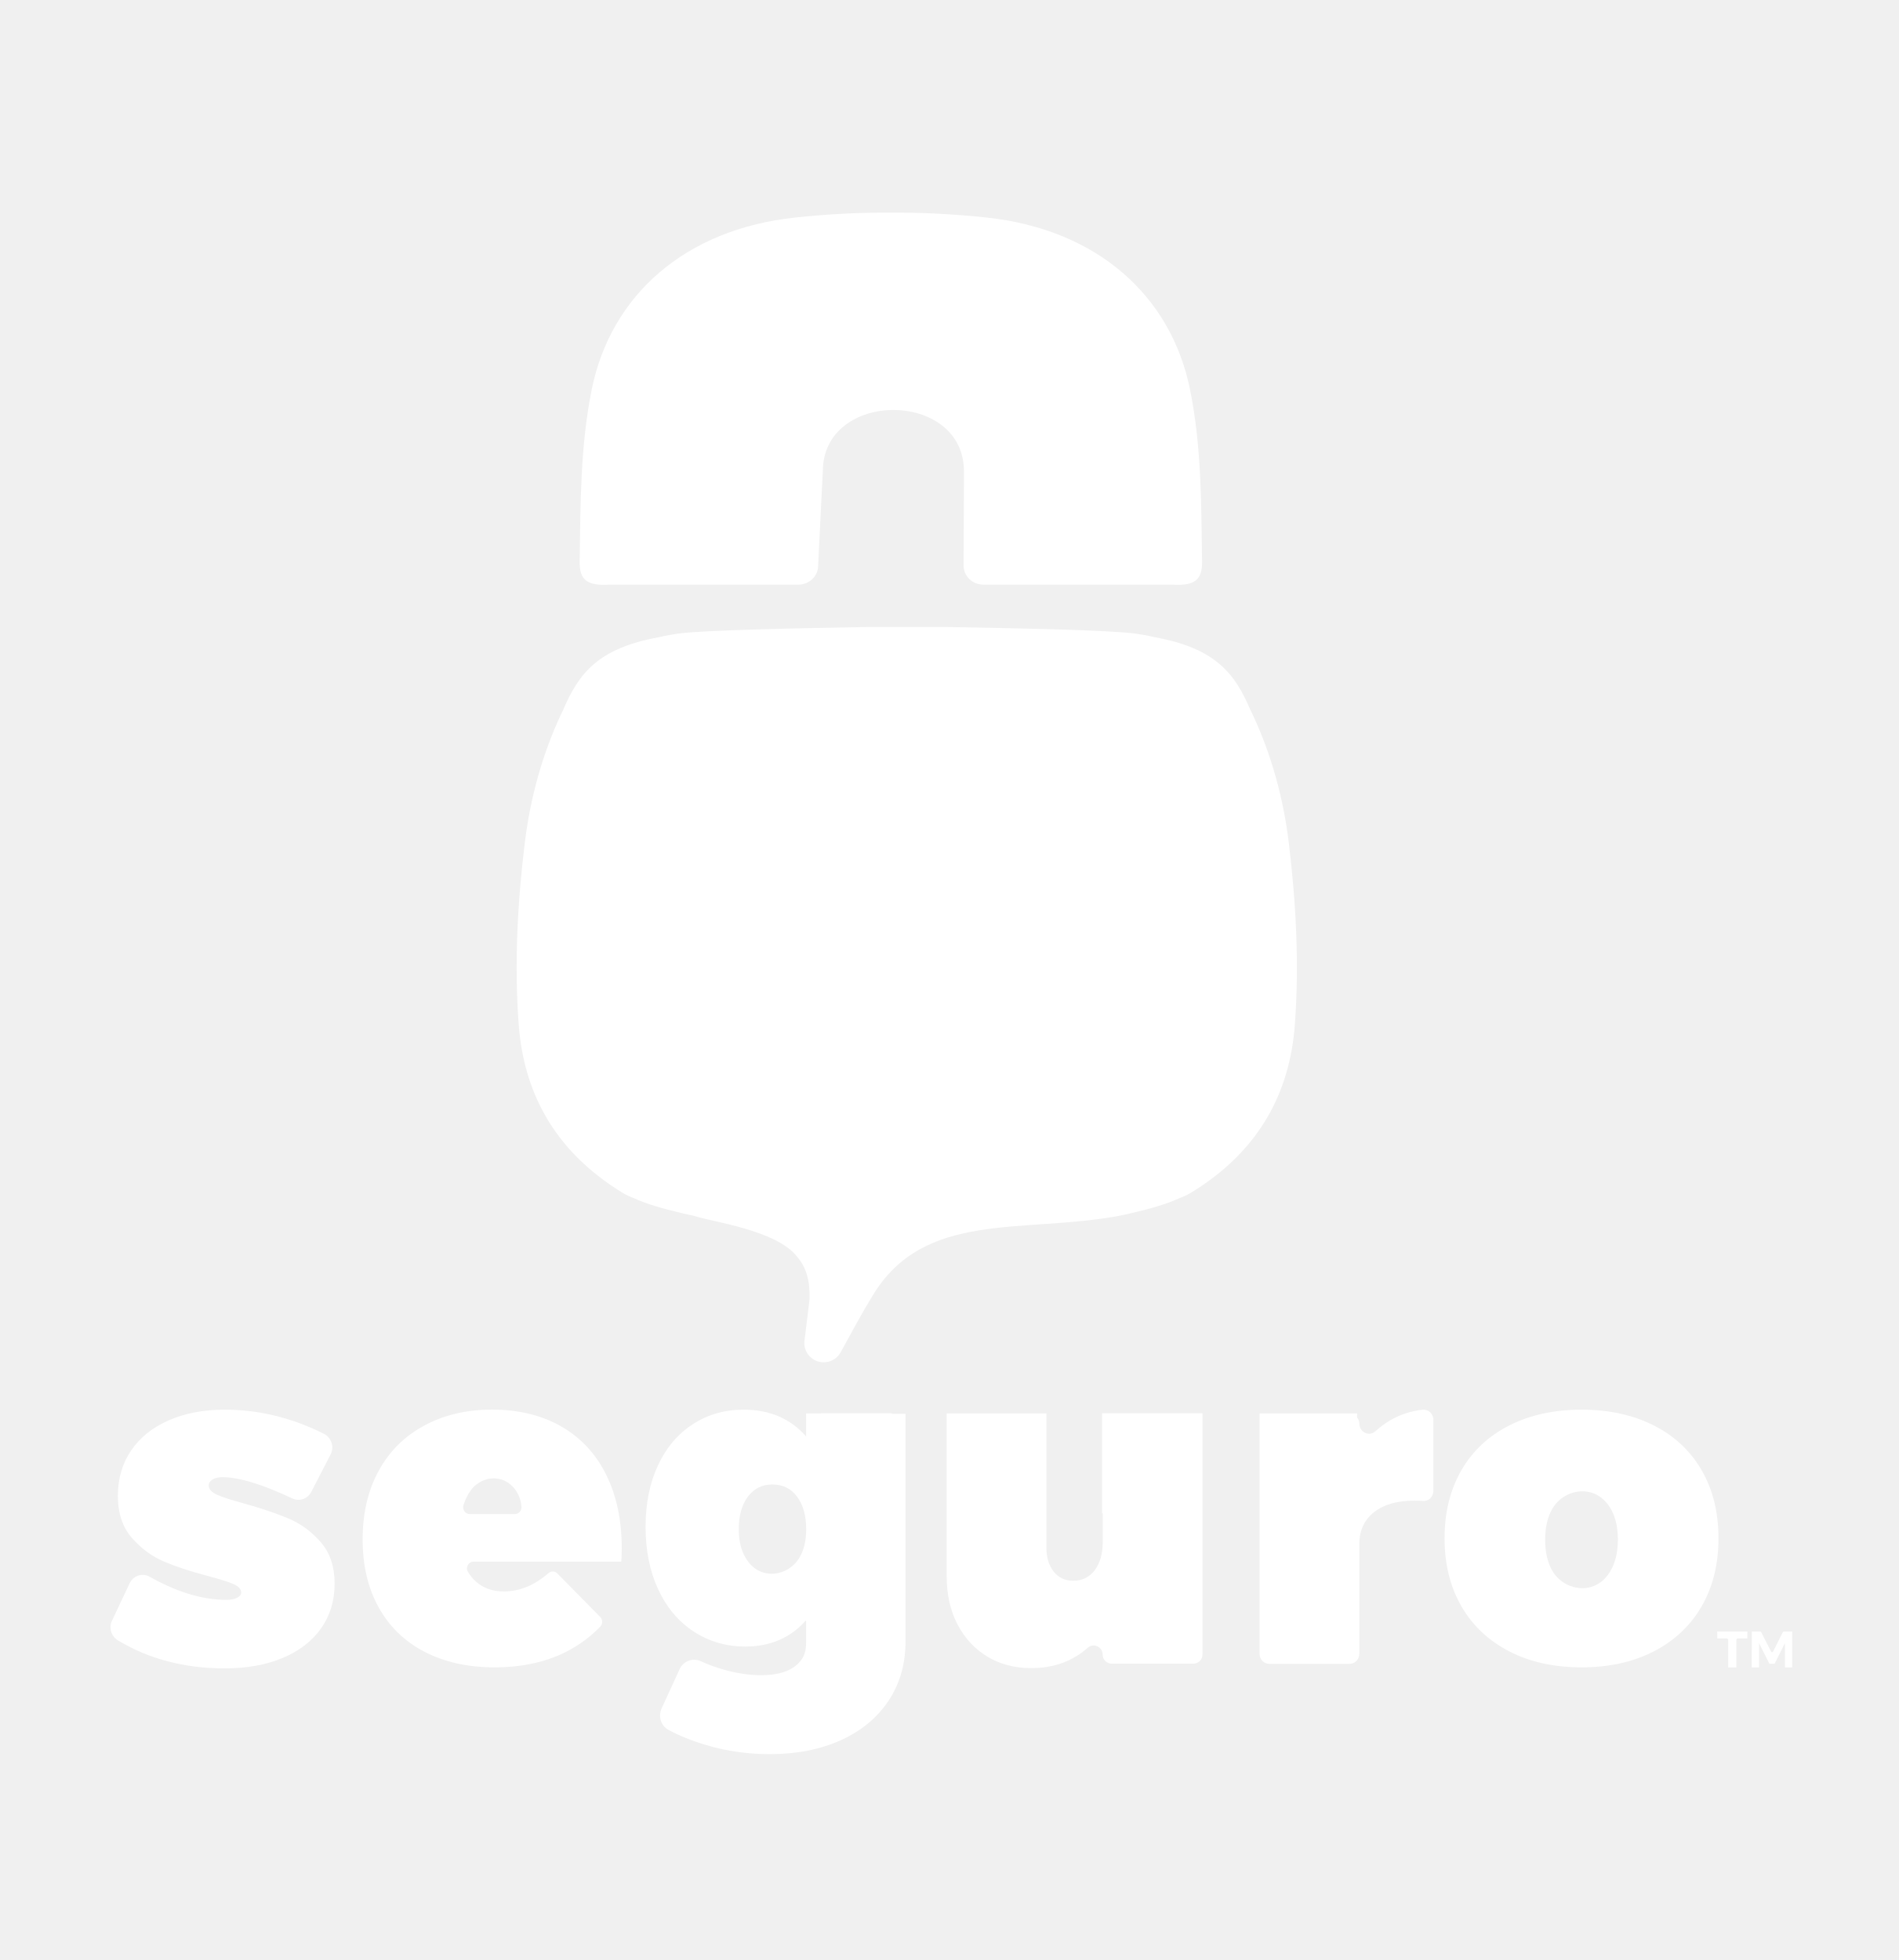
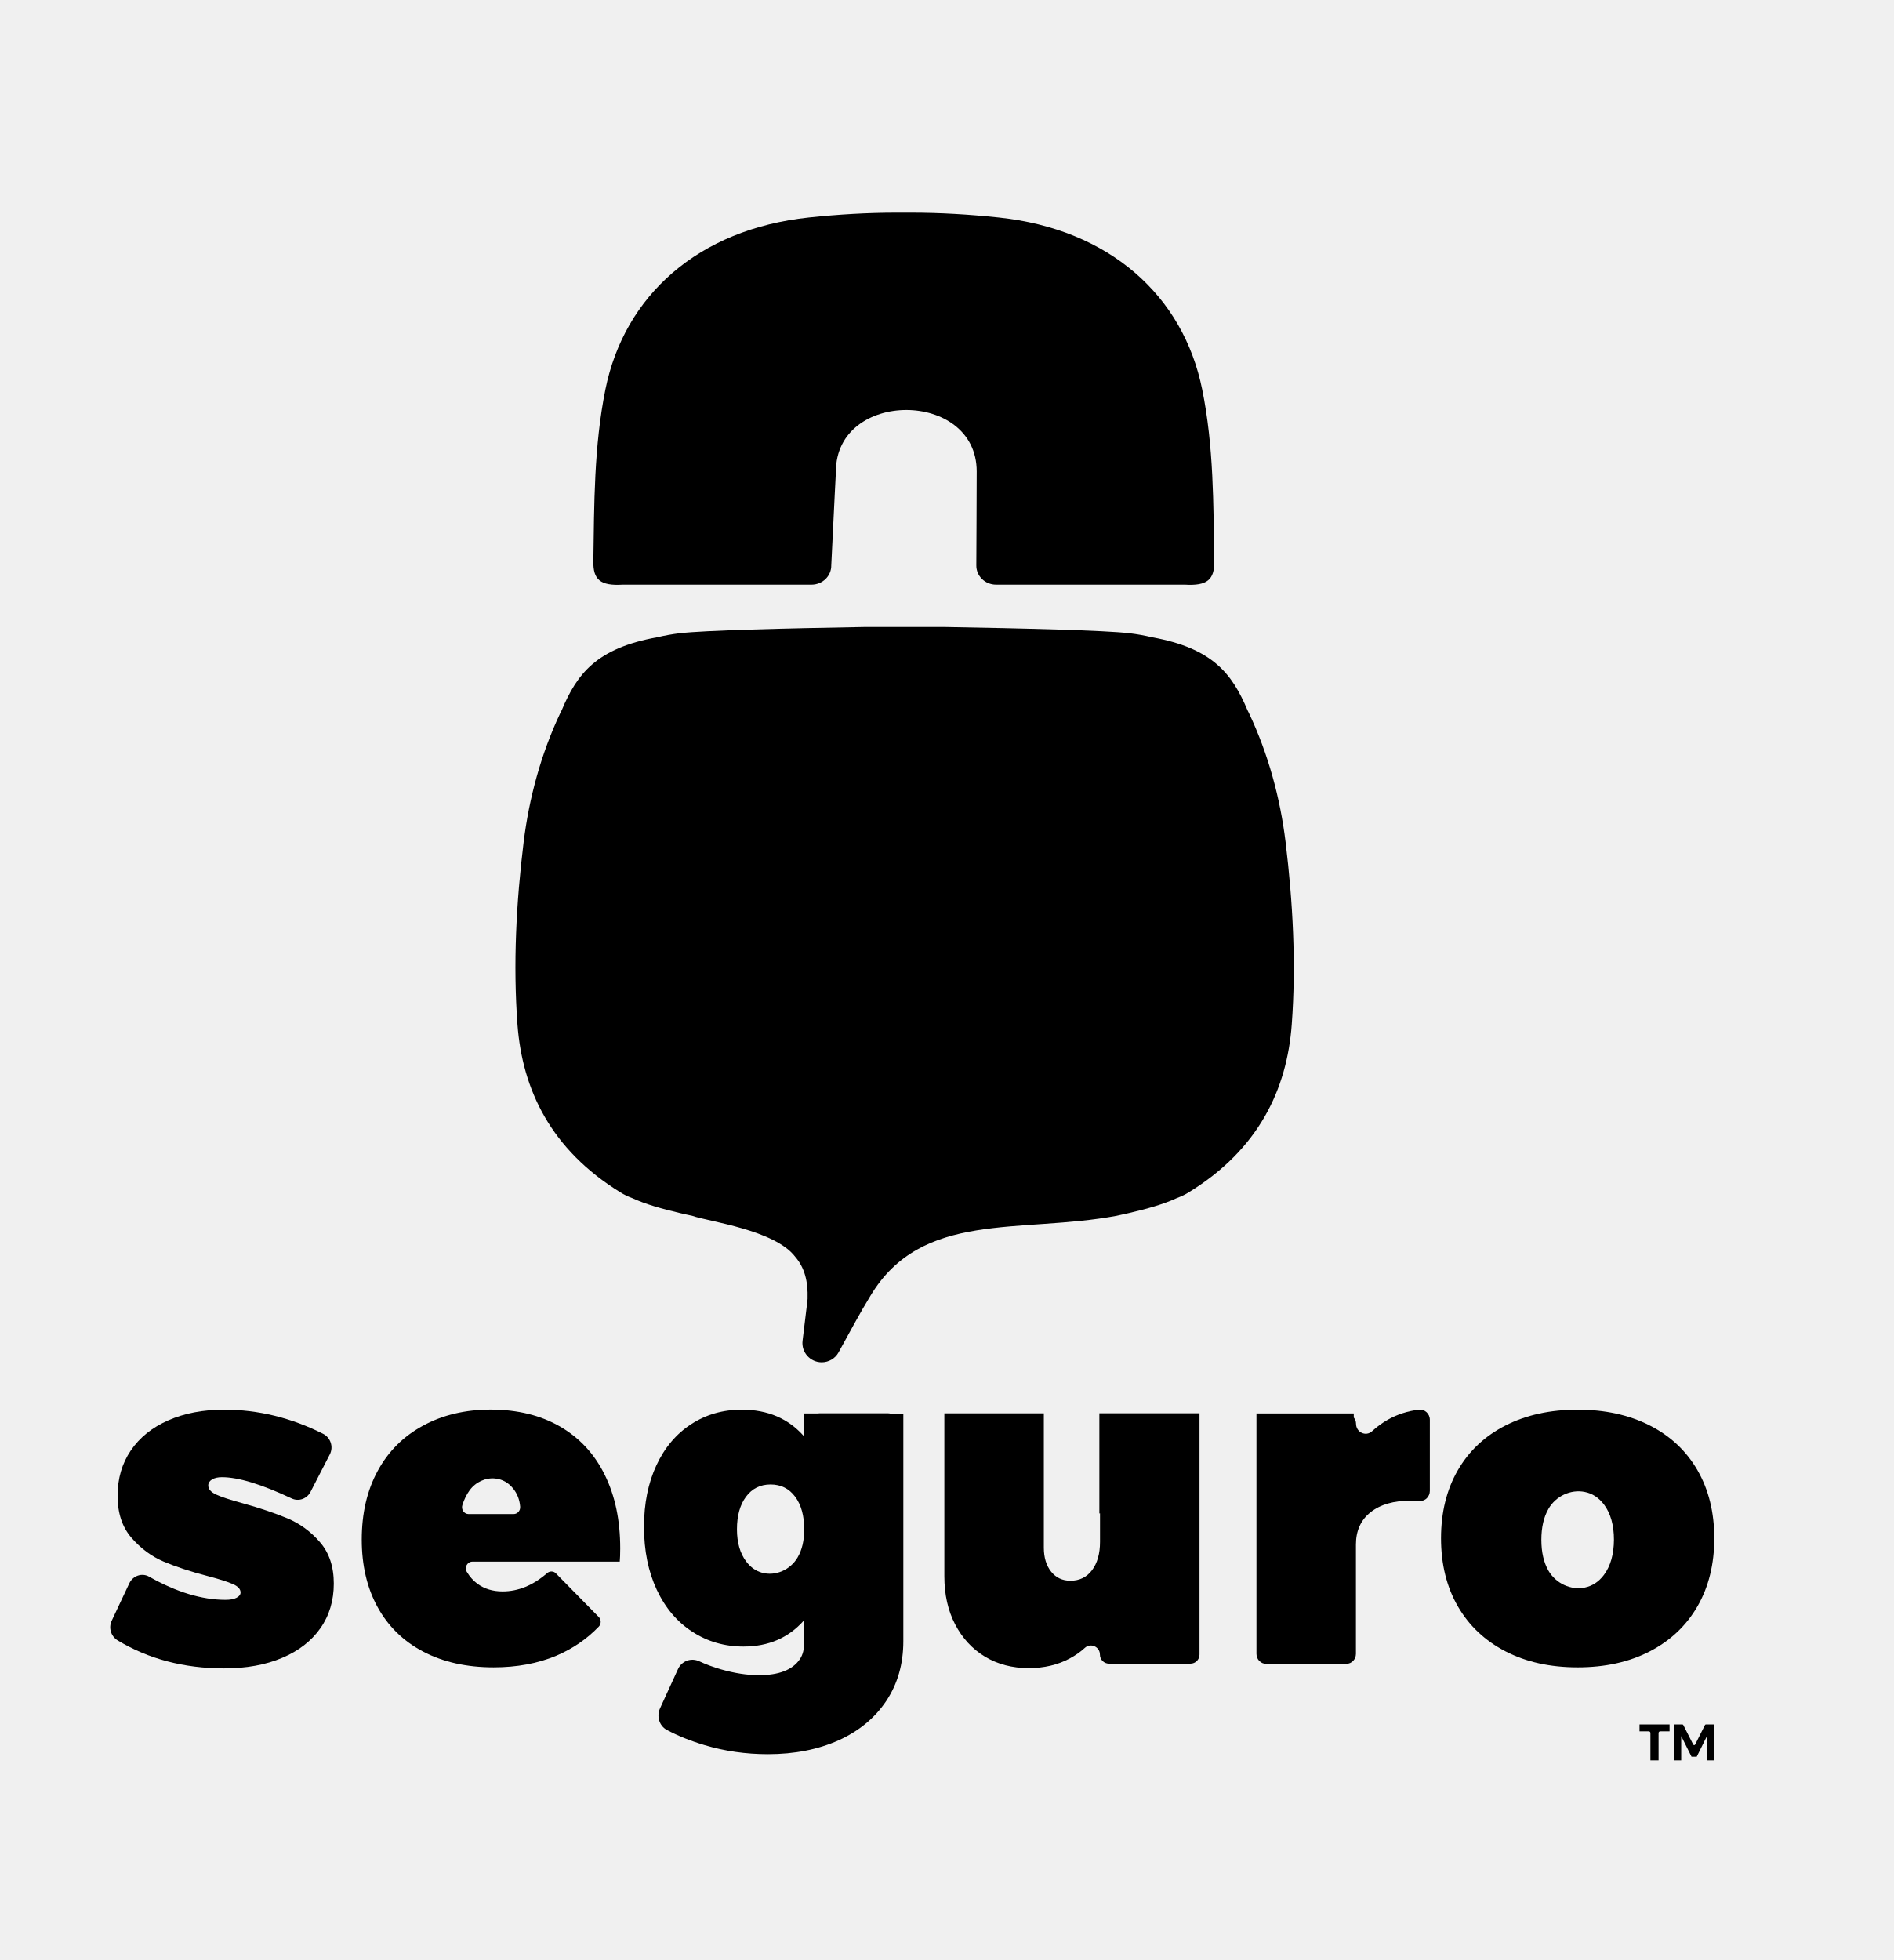
- <svg xmlns="http://www.w3.org/2000/svg" width="185" height="191" viewBox="0 0 185 191" fill="none">
-   <path d="M115.956 37.954C114.105 28.822 106.914 22.335 96.076 21.193C93.198 20.889 90.329 20.723 87.497 20.723H86.802H86.109C83.276 20.723 80.417 20.889 77.529 21.193C66.71 22.335 59.51 28.813 57.659 37.954C56.538 43.501 56.566 49.104 56.483 54.706C56.455 56.484 57.168 57.102 59.343 56.973H77.788C78.871 56.973 79.741 56.125 79.722 55.084L80.065 48.099L80.176 45.943C80.176 37.954 93.929 37.954 93.929 45.943L93.911 51.002L93.892 55.084C93.874 56.125 94.744 56.973 95.827 56.973H114.272C116.437 57.102 117.16 56.484 117.131 54.706C117.048 49.104 117.085 43.492 115.956 37.954Z" fill="white" />
-   <path d="M125.574 82.065C125.055 77.808 123.889 73.486 121.992 69.487C121.945 69.395 121.899 69.303 121.853 69.21C120.354 65.663 118.456 63.166 112.515 62.097C111.83 61.931 111.108 61.802 110.349 61.71C107.933 61.424 99.928 61.231 92.357 61.102H84.361C76.781 61.231 68.784 61.424 66.368 61.71C65.619 61.802 64.897 61.931 64.203 62.097C58.252 63.166 56.364 65.663 54.864 69.21C54.818 69.303 54.763 69.395 54.725 69.487C52.829 73.486 51.672 77.808 51.144 82.065C50.422 87.953 50.107 93.924 50.542 99.831C51.014 106.179 53.8 112.021 60.612 116.205C60.973 116.426 61.352 116.61 61.741 116.749C63.055 117.357 64.693 117.808 66.461 118.223C66.841 118.315 67.238 118.398 67.627 118.481H67.618C69.201 119.043 75.689 119.845 77.678 122.48C78.585 123.521 78.937 124.867 78.881 126.571C78.881 126.636 78.872 126.71 78.863 126.774L78.391 130.653C78.252 131.768 79.131 132.754 80.261 132.754C80.945 132.754 81.584 132.385 81.908 131.787C83.009 129.787 84 127.935 85.008 126.295C90.034 117.9 99.622 120.241 109.099 118.472H109.09C109.479 118.389 109.877 118.306 110.256 118.214C112.015 117.808 113.662 117.347 114.976 116.739C115.374 116.592 115.754 116.417 116.105 116.195C122.927 112.021 125.712 106.17 126.175 99.821C126.61 93.924 126.286 87.944 125.574 82.065Z" fill="white" />
-   <path d="M21.684 143.95C21.277 143.95 20.953 144.024 20.712 144.172C20.472 144.319 20.342 144.512 20.342 144.752C20.342 145.112 20.601 145.406 21.119 145.646C21.638 145.885 22.498 146.162 23.711 146.494C25.414 146.964 26.867 147.461 28.07 147.959C29.282 148.466 30.337 149.231 31.244 150.272C32.151 151.313 32.605 152.658 32.605 154.317C32.605 155.976 32.17 157.432 31.291 158.675C30.412 159.919 29.162 160.887 27.552 161.56C25.941 162.241 24.053 162.582 21.888 162.582C17.982 162.582 14.511 161.67 11.494 159.855C10.846 159.468 10.578 158.639 10.911 157.938L12.633 154.289C12.984 153.552 13.864 153.248 14.567 153.644C17.242 155.155 19.731 155.902 22.026 155.902C22.489 155.902 22.85 155.837 23.109 155.699C23.369 155.561 23.498 155.395 23.498 155.183C23.498 154.86 23.248 154.584 22.739 154.363C22.23 154.142 21.425 153.884 20.296 153.589C18.593 153.147 17.158 152.668 15.974 152.17C14.789 151.663 13.752 150.898 12.845 149.857C11.938 148.816 11.485 147.452 11.485 145.766C11.485 144.08 11.92 142.605 12.781 141.343C13.641 140.08 14.863 139.103 16.436 138.412C18.01 137.721 19.824 137.371 21.906 137.371C25.21 137.371 28.431 138.154 31.559 139.721C32.29 140.09 32.596 140.993 32.216 141.73L30.328 145.388C29.977 146.061 29.171 146.346 28.496 146.024C25.553 144.641 23.285 143.95 21.684 143.95Z" fill="white" />
-   <path d="M54.716 139.022C56.613 140.118 58.076 141.694 59.075 143.731C60.084 145.767 60.584 148.153 60.584 150.89C60.584 151.452 60.565 151.885 60.538 152.18H46.146C45.665 152.18 45.341 152.724 45.581 153.148C45.868 153.636 46.22 154.032 46.645 154.346C47.322 154.834 48.136 155.083 49.089 155.083C50.625 155.083 52.069 154.493 53.439 153.304C53.689 153.083 54.068 153.083 54.3 153.323L58.483 157.571C58.733 157.82 58.742 158.243 58.502 158.501C57.326 159.727 55.929 160.676 54.337 161.349C52.532 162.104 50.496 162.482 48.219 162.482C45.572 162.482 43.277 161.966 41.324 160.943C39.38 159.921 37.9 158.465 36.872 156.594C35.845 154.724 35.336 152.53 35.336 150.033C35.336 147.472 35.854 145.242 36.891 143.344C37.927 141.436 39.399 139.971 41.324 138.93C43.24 137.889 45.452 137.363 47.96 137.363C50.57 137.372 52.819 137.925 54.716 139.022ZM50.116 145.048C49.654 144.477 49.071 144.154 48.376 144.08C47.423 143.979 46.461 144.431 45.877 145.223C45.581 145.629 45.341 146.108 45.165 146.67C45.026 147.094 45.331 147.545 45.766 147.545H50.172C50.551 147.545 50.847 147.204 50.81 146.817C50.755 146.126 50.514 145.536 50.116 145.048Z" fill="white" />
-   <path d="M165.813 143.278C164.721 141.389 163.166 139.933 161.149 138.91C159.131 137.887 156.789 137.371 154.106 137.371C151.422 137.371 149.08 137.887 147.063 138.91C145.045 139.933 143.49 141.389 142.398 143.278C141.306 145.167 140.76 147.378 140.76 149.903C140.76 152.428 141.306 154.639 142.398 156.528C143.49 158.417 145.045 159.882 147.063 160.924C149.08 161.965 151.422 162.481 154.106 162.481C156.789 162.481 159.131 161.965 161.149 160.924C163.166 159.882 164.721 158.417 165.813 156.528C166.906 154.639 167.451 152.428 167.451 149.903C167.451 147.378 166.906 145.167 165.813 143.278ZM156.669 153.478C156.17 154.142 155.55 154.547 154.809 154.704C153.439 154.989 151.968 154.298 151.255 153.064C150.793 152.262 150.561 151.258 150.561 150.051C150.561 148.843 150.793 147.839 151.255 147.037C151.968 145.793 153.43 145.112 154.8 145.388C155.55 145.535 156.17 145.95 156.679 146.613C157.326 147.479 157.65 148.622 157.65 150.051C157.641 151.47 157.317 152.612 156.669 153.478Z" fill="white" />
-   <path d="M86.923 137.74C86.858 137.731 86.793 137.721 86.719 137.721H80.065C80 137.721 79.926 137.731 79.861 137.74H78.547V139.27V139.979C77.02 138.237 74.993 137.371 72.457 137.371C70.615 137.371 68.968 137.841 67.506 138.79C66.053 139.73 64.924 141.066 64.118 142.789C63.313 144.512 62.906 146.512 62.906 148.779C62.906 151.11 63.323 153.156 64.156 154.925C64.989 156.694 66.145 158.058 67.635 159.017C69.116 159.975 70.782 160.454 72.624 160.454C75.058 160.454 77.02 159.606 78.519 157.92C78.529 157.91 78.547 157.92 78.547 157.929V160.131C78.547 160.684 78.436 161.246 78.121 161.698C77.409 162.73 76.076 163.246 74.132 163.246C72.975 163.246 71.745 163.052 70.421 162.674C69.662 162.453 68.959 162.195 68.311 161.891C67.524 161.522 66.599 161.845 66.228 162.647L64.47 166.48C64.118 167.245 64.396 168.176 65.127 168.572C66.192 169.143 67.423 169.641 68.811 170.056C70.782 170.645 72.855 170.94 75.012 170.94C77.603 170.94 79.898 170.488 81.907 169.595C83.906 168.691 85.461 167.411 86.572 165.752C87.682 164.084 88.237 162.149 88.237 159.938V144.752V139.306V137.777H86.923V137.74ZM77.909 151.774C77.205 152.981 75.743 153.626 74.429 153.257C73.827 153.091 73.318 152.732 72.892 152.17C72.291 151.377 71.986 150.327 71.986 149.028C71.986 147.701 72.281 146.641 72.874 145.849C73.466 145.056 74.262 144.66 75.271 144.66C76.28 144.66 77.076 145.056 77.668 145.849C78.26 146.641 78.556 147.71 78.556 149.028C78.556 150.124 78.344 151.036 77.909 151.774Z" fill="white" />
-   <path d="M107.388 137.741V147.49L107.452 147.471V150.254C107.452 151.397 107.193 152.319 106.675 153.01C106.157 153.701 105.453 154.042 104.556 154.042C103.778 154.042 103.149 153.747 102.677 153.157C102.205 152.567 101.964 151.784 101.964 150.817V142.652V139.483V137.732H92.246V139.483V146.384V153.609C92.246 155.387 92.598 156.954 93.301 158.299C94.004 159.644 94.977 160.695 96.217 161.441C97.457 162.187 98.882 162.556 100.492 162.556C101.992 162.556 103.334 162.243 104.509 161.607C105.046 161.321 105.537 160.98 105.981 160.575C106.545 160.068 107.443 160.483 107.443 161.238C107.443 161.727 107.841 162.123 108.331 162.123H116.281C116.772 162.123 117.17 161.727 117.17 161.238V145.343V139.473V137.723H107.388V137.741Z" fill="white" />
-   <path d="M138.614 137.372C137.503 137.5 136.485 137.832 135.55 138.358C135.005 138.671 134.496 139.039 134.023 139.472C133.413 140.026 132.459 139.574 132.459 138.735C132.459 138.505 132.367 138.302 132.237 138.136V137.74H122.732V138.735V149.6V161.164C122.732 161.707 123.158 162.14 123.676 162.14H131.506C132.033 162.14 132.45 161.698 132.45 161.164V150.512C132.45 149.175 132.922 148.125 133.875 147.369C134.829 146.614 136.133 146.236 137.809 146.236C138.096 146.236 138.392 146.245 138.688 146.264C139.225 146.301 139.669 145.84 139.669 145.287V138.358C139.669 137.768 139.179 137.316 138.614 137.372Z" fill="white" />
-   <path d="M167.332 158.988H170.266V159.661H169.35C169.266 159.661 169.192 159.735 169.192 159.818V162.49H168.396V159.818C168.396 159.735 168.322 159.661 168.239 159.661H167.332V158.988Z" fill="white" />
-   <path d="M170.701 158.988H171.515C171.552 158.988 171.589 159.007 171.608 159.044L172.58 160.951C172.616 161.025 172.727 161.025 172.765 160.951L173.727 159.044C173.746 159.007 173.783 158.988 173.82 158.988H174.634V162.49H173.922V160.122L172.922 162.131H172.413L171.404 160.122V162.49H170.691L170.701 158.988Z" fill="white" />
+ <svg xmlns="http://www.w3.org/2000/svg" width="316" height="327" viewBox="0 0 316 327">
+   <path d="M200.587 64.981C197.426 49.347 185.143 38.241 166.631 36.285C161.714 35.764 156.814 35.48 151.976 35.48H150.79H149.605C144.767 35.48 139.882 35.764 134.95 36.285C116.469 38.241 104.171 49.332 101.009 64.981C99.096 74.478 99.144 84.07 99.001 93.662C98.953 96.706 100.171 97.763 103.886 97.542H135.392C137.242 97.542 138.729 96.091 138.696 94.308L139.282 82.35L139.471 78.659C139.471 64.981 162.963 64.981 162.963 78.659L162.932 87.32L162.899 94.308C162.868 96.091 164.354 97.542 166.204 97.542H197.71C201.41 97.763 202.643 96.706 202.595 93.662C202.453 84.07 202.517 74.462 200.587 64.981Z" />
+   <path d="M214.501 140.499C213.615 133.211 211.623 125.812 208.383 118.965C208.303 118.808 208.224 118.65 208.145 118.492C205.584 112.418 202.343 108.143 192.194 106.314C191.025 106.029 189.791 105.808 188.495 105.651C184.369 105.161 170.695 104.83 157.763 104.609H144.104C131.157 104.83 117.498 105.161 113.372 105.651C112.092 105.808 110.858 106.029 109.673 106.314C99.508 108.143 96.283 112.418 93.722 118.492C93.642 118.65 93.548 118.808 93.484 118.965C90.244 125.812 88.268 133.211 87.367 140.499C86.134 150.58 85.596 160.802 86.339 170.915C87.146 181.785 91.904 191.786 103.539 198.948C104.155 199.327 104.804 199.643 105.468 199.88C107.712 200.92 110.511 201.694 113.53 202.404C114.179 202.561 114.858 202.703 115.522 202.845H115.506C118.21 203.808 129.292 205.18 132.691 209.692C134.24 211.475 134.84 213.778 134.745 216.697C134.745 216.807 134.73 216.933 134.714 217.043L133.907 223.685C133.671 225.594 135.172 227.282 137.101 227.282C138.271 227.282 139.362 226.65 139.915 225.625C141.796 222.202 143.488 219.031 145.211 216.223C153.795 201.851 170.173 205.858 186.361 202.83H186.345C187.009 202.687 187.689 202.545 188.337 202.388C191.341 201.694 194.155 200.905 196.399 199.863C197.079 199.611 197.728 199.311 198.328 198.932C209.979 191.786 214.737 181.769 215.528 170.899C216.271 160.802 215.718 150.564 214.501 140.499Z" />
+   <path d="M37.039 246.45C36.343 246.45 35.79 246.576 35.379 246.829C34.968 247.081 34.747 247.412 34.747 247.822C34.747 248.438 35.189 248.942 36.075 249.353C36.96 249.762 38.43 250.236 40.501 250.804C43.41 251.609 45.892 252.46 47.947 253.312C50.018 254.18 51.82 255.489 53.369 257.272C54.919 259.054 55.693 261.358 55.693 264.197C55.693 267.037 54.95 269.53 53.449 271.659C51.947 273.789 49.812 275.446 47.062 276.597C44.311 277.765 41.086 278.348 37.387 278.348C30.715 278.348 24.787 276.786 19.634 273.679C18.527 273.016 18.069 271.597 18.638 270.397L21.578 264.15C22.179 262.888 23.681 262.367 24.882 263.046C29.451 265.633 33.703 266.911 37.624 266.911C38.414 266.911 39.031 266.801 39.474 266.563C39.916 266.327 40.138 266.043 40.138 265.681C40.138 265.128 39.711 264.655 38.841 264.276C37.972 263.898 36.596 263.456 34.668 262.951C31.759 262.194 29.309 261.374 27.285 260.522C25.262 259.654 23.491 258.344 21.942 256.562C20.392 254.78 19.618 252.444 19.618 249.558C19.618 246.671 20.361 244.147 21.831 241.985C23.301 239.824 25.388 238.151 28.076 236.968C30.763 235.785 33.861 235.186 37.418 235.186C43.062 235.186 48.564 236.527 53.907 239.209C55.156 239.84 55.678 241.386 55.029 242.648L51.804 248.911C51.204 250.062 49.828 250.551 48.674 250C43.647 247.633 39.774 246.45 37.039 246.45Z" />
+   <path d="M93.461 238.009C96.702 239.886 99.2 242.584 100.907 246.071C102.63 249.557 103.484 253.643 103.484 258.329C103.484 259.291 103.452 260.032 103.404 260.537H78.822C78 260.537 77.447 261.467 77.858 262.194C78.348 263.029 78.948 263.708 79.675 264.245C80.83 265.08 82.221 265.506 83.849 265.506C86.473 265.506 88.939 264.497 91.279 262.462C91.706 262.083 92.354 262.083 92.749 262.493L99.895 269.766C100.321 270.192 100.338 270.917 99.927 271.359C97.919 273.457 95.532 275.082 92.813 276.234C89.73 277.527 86.252 278.174 82.363 278.174C77.842 278.174 73.921 277.291 70.586 275.539C67.266 273.789 64.737 271.296 62.982 268.094C61.227 264.892 60.357 261.137 60.357 256.861C60.357 252.476 61.243 248.658 63.013 245.408C64.784 242.142 67.297 239.634 70.586 237.852C73.858 236.069 77.636 235.17 81.92 235.17C86.378 235.186 90.22 236.132 93.461 238.009ZM85.604 248.327C84.814 247.348 83.818 246.797 82.632 246.67C81.004 246.497 79.359 247.27 78.364 248.626C77.858 249.321 77.447 250.141 77.146 251.103C76.909 251.829 77.431 252.602 78.174 252.602H85.699C86.347 252.602 86.853 252.018 86.789 251.356C86.695 250.173 86.284 249.163 85.604 248.327Z" />
+   <path d="M283.228 245.298C281.363 242.064 278.707 239.572 275.26 237.82C271.814 236.069 267.814 235.186 263.23 235.186C258.645 235.186 254.646 236.069 251.2 237.82C247.753 239.572 245.097 242.064 243.232 245.298C241.367 248.532 240.434 252.318 240.434 256.641C240.434 260.964 241.367 264.749 243.232 267.984C245.097 271.218 247.753 273.726 251.2 275.509C254.646 277.291 258.645 278.175 263.23 278.175C267.814 278.175 271.814 277.291 275.26 275.509C278.707 273.726 281.363 271.218 283.228 267.984C285.093 264.749 286.026 260.964 286.026 256.641C286.026 252.318 285.093 248.532 283.228 245.298ZM267.609 262.762C266.755 263.898 265.696 264.592 264.432 264.86C262.091 265.349 259.578 264.166 258.361 262.052C257.571 260.68 257.175 258.96 257.175 256.893C257.175 254.827 257.571 253.107 258.361 251.734C259.578 249.605 262.076 248.438 264.416 248.911C265.696 249.163 266.755 249.873 267.625 251.009C268.731 252.491 269.285 254.448 269.285 256.893C269.269 259.323 268.716 261.279 267.609 262.762Z" />
+   <path d="M148.475 235.817C148.364 235.801 148.253 235.785 148.126 235.785H136.76C136.65 235.785 136.523 235.801 136.412 235.817H134.167V238.436V239.65C131.559 236.669 128.097 235.186 123.765 235.186C120.619 235.186 117.805 235.99 115.308 237.615C112.826 239.224 110.897 241.512 109.522 244.462C108.146 247.412 107.451 250.835 107.451 254.716C107.451 258.708 108.163 262.209 109.585 265.239C111.008 268.268 112.984 270.602 115.529 272.243C118.058 273.884 120.904 274.704 124.05 274.704C128.207 274.704 131.559 273.253 134.12 270.366C134.136 270.35 134.167 270.366 134.167 270.381V274.152C134.167 275.098 133.978 276.061 133.44 276.834C132.223 278.6 129.947 279.484 126.627 279.484C124.65 279.484 122.548 279.153 120.288 278.506C118.991 278.127 117.79 277.685 116.683 277.165C115.339 276.534 113.759 277.086 113.126 278.459L110.122 285.022C109.522 286.331 109.996 287.925 111.245 288.603C113.063 289.581 115.166 290.433 117.536 291.143C120.904 292.152 124.445 292.657 128.129 292.657C132.555 292.657 136.475 291.884 139.906 290.353C143.321 288.807 145.976 286.615 147.874 283.775C149.771 280.92 150.72 277.607 150.72 273.82V247.822V238.499V235.88H148.475V235.817ZM133.077 259.843C131.875 261.91 129.378 263.014 127.133 262.383C126.105 262.099 125.236 261.484 124.508 260.522C123.481 259.165 122.96 257.367 122.96 255.142C122.96 252.87 123.465 251.056 124.477 249.699C125.488 248.343 126.848 247.664 128.571 247.664C130.294 247.664 131.654 248.343 132.666 249.699C133.678 251.056 134.183 252.886 134.183 255.142C134.183 257.019 133.82 258.581 133.077 259.843Z" />
+   <path d="M183.428 235.817V252.508L183.538 252.476V257.24C183.538 259.196 183.095 260.774 182.21 261.957C181.325 263.14 180.124 263.724 178.59 263.724C177.262 263.724 176.187 263.219 175.381 262.209C174.575 261.2 174.164 259.859 174.164 258.203V244.225V238.798V235.801H157.564V238.798V250.614V262.983C157.564 266.027 158.165 268.709 159.367 271.012C160.568 273.315 162.228 275.114 164.347 276.392C166.465 277.669 168.9 278.301 171.65 278.301C174.211 278.301 176.503 277.765 178.511 276.676C179.428 276.187 180.266 275.603 181.025 274.909C181.989 274.041 183.522 274.752 183.522 276.045C183.522 276.881 184.202 277.559 185.04 277.559H198.619C199.457 277.559 200.137 276.881 200.137 276.045V248.831V238.782V235.785H183.428V235.817Z" />
+   <path d="M236.766 235.186C234.869 235.406 233.13 235.974 231.533 236.873C230.601 237.409 229.731 238.041 228.925 238.782C227.882 239.729 226.253 238.956 226.253 237.52C226.253 237.126 226.095 236.779 225.874 236.494V235.816H209.639V237.52V256.12V275.918C209.639 276.849 210.366 277.59 211.251 277.59H224.625C225.526 277.59 226.237 276.833 226.237 275.918V257.682C226.237 255.394 227.044 253.596 228.672 252.302C230.301 251.008 232.529 250.361 235.391 250.361C235.881 250.361 236.387 250.377 236.892 250.409C237.81 250.472 238.568 249.683 238.568 248.737V236.873C238.568 235.863 237.73 235.091 236.766 235.186Z" />
+   <path d="M273.553 287.697H278.564V288.849H276.999C276.857 288.849 276.73 288.975 276.73 289.118V293.693H275.371V289.118C275.371 288.975 275.244 288.849 275.102 288.849H273.553V287.697Z" />
+   <path d="M279.305 287.697H280.696C280.759 287.697 280.823 287.729 280.854 287.792L282.514 291.058C282.577 291.184 282.767 291.184 282.83 291.058L284.474 287.792C284.506 287.729 284.569 287.697 284.633 287.697H286.023V293.693H284.807V289.638L283.099 293.077H282.23L280.507 289.638V293.693H279.289L279.305 287.697Z" />
</svg>
